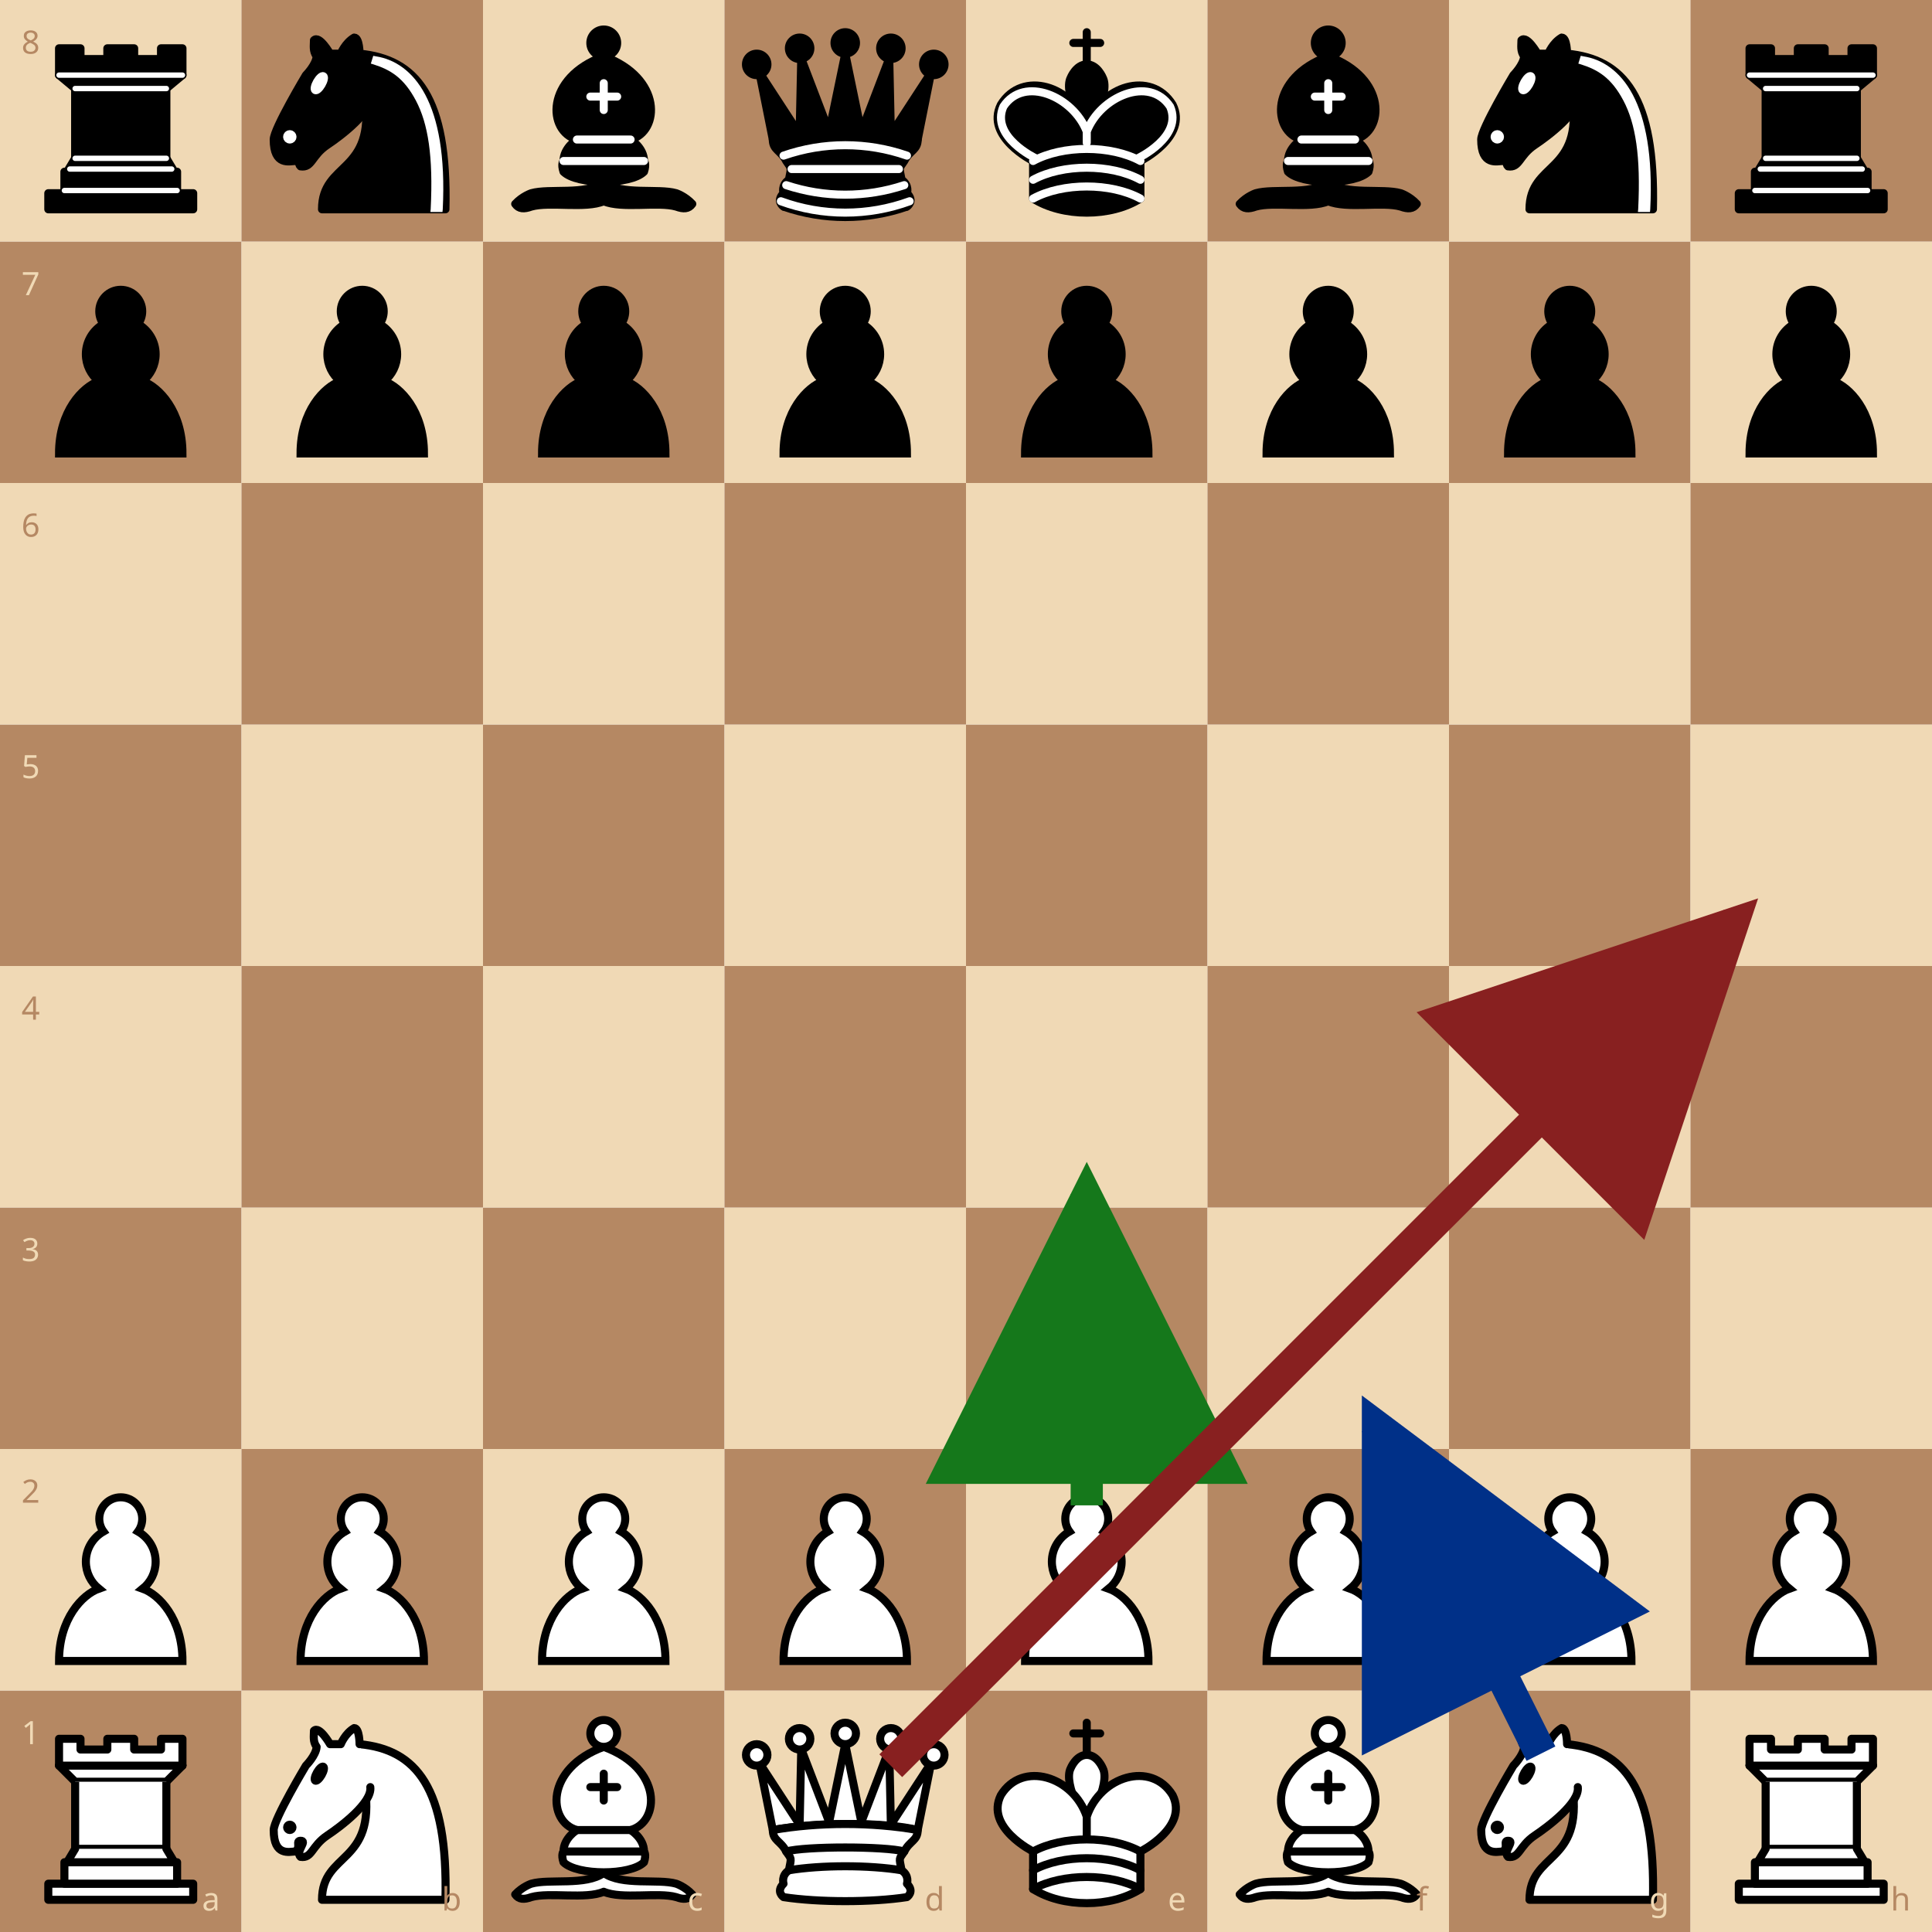
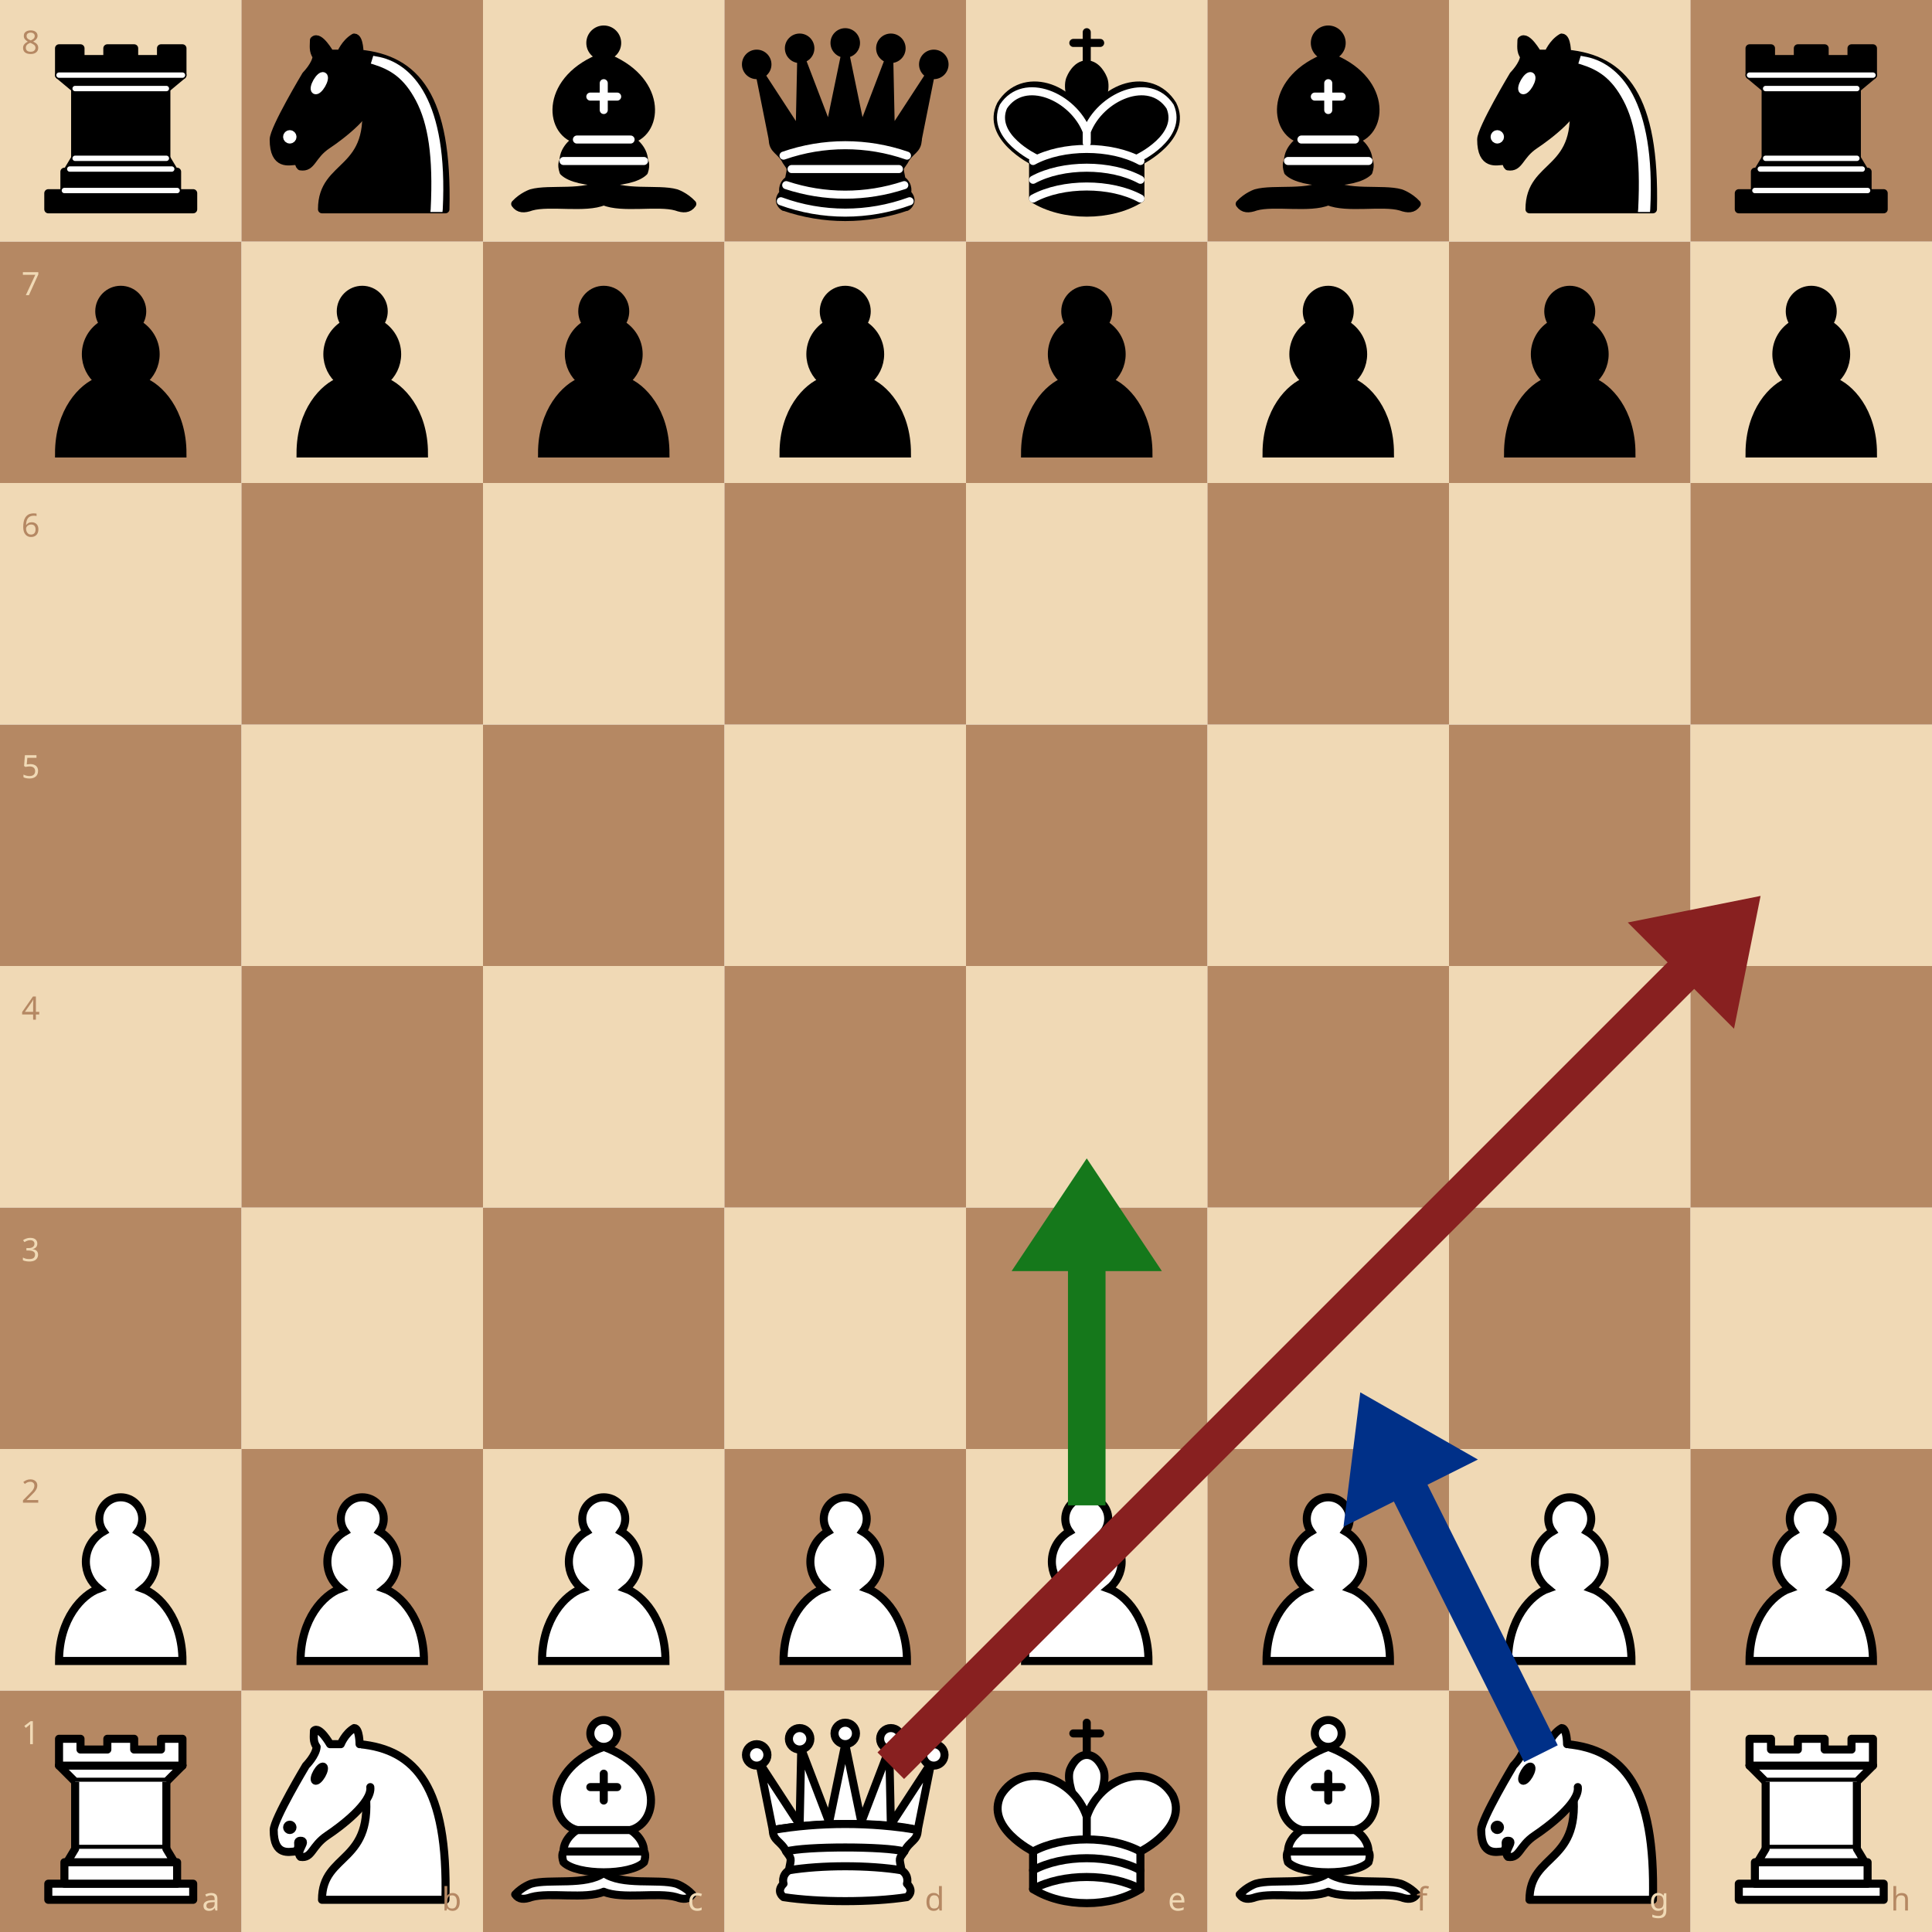
<svg xmlns="http://www.w3.org/2000/svg" width="360" height="360" viewBox="0 0 360 360">
  <defs>
-     <marker id="chess-diagram-arrowhead-0" markerWidth="10" markerHeight="10" refX="9" refY="5" orient="auto-start-reverse" viewBox="0 0 10 10">
-       <polygon points="0 0, 10 5, 0 10" fill="#15781B" />
+     <marker id="chess-diagram-arrowhead-0" markerWidth="4" markerHeight="4" refX="2.05" refY="2" orient="auto-start-reverse" viewBox="0 0 4 4">
+       <polygon points="0,0 3,2 0,4" fill="#15781B" />
    </marker>
-     <marker id="chess-diagram-arrowhead-1" markerWidth="10" markerHeight="10" refX="9" refY="5" orient="auto-start-reverse" viewBox="0 0 10 10">
-       <polygon points="0 0, 10 5, 0 10" fill="#003088" />
+     <marker id="chess-diagram-arrowhead-1" markerWidth="4" markerHeight="4" refX="2.05" refY="2" orient="auto-start-reverse" viewBox="0 0 4 4">
+       <polygon points="0,0 3,2 0,4" fill="#003088" />
    </marker>
-     <marker id="chess-diagram-arrowhead-2" markerWidth="10" markerHeight="10" refX="9" refY="5" orient="auto-start-reverse" viewBox="0 0 10 10">
-       <polygon points="0 0, 10 5, 0 10" fill="#882020" />
+     <marker id="chess-diagram-arrowhead-2" markerWidth="4" markerHeight="4" refX="2.05" refY="2" orient="auto-start-reverse" viewBox="0 0 4 4">
+       <polygon points="0,0 3,2 0,4" fill="#882020" />
    </marker>
  </defs>
  <rect x="0" y="315" width="45" height="45" fill="#b58863" />
  <rect x="45" y="315" width="45" height="45" fill="#f0d9b5" />
  <rect x="90" y="315" width="45" height="45" fill="#b58863" />
  <rect x="135" y="315" width="45" height="45" fill="#f0d9b5" />
  <rect x="180" y="315" width="45" height="45" fill="#b58863" />
  <rect x="225" y="315" width="45" height="45" fill="#f0d9b5" />
  <rect x="270" y="315" width="45" height="45" fill="#b58863" />
  <rect x="315" y="315" width="45" height="45" fill="#f0d9b5" />
  <rect x="0" y="270" width="45" height="45" fill="#f0d9b5" />
  <rect x="45" y="270" width="45" height="45" fill="#b58863" />
  <rect x="90" y="270" width="45" height="45" fill="#f0d9b5" />
  <rect x="135" y="270" width="45" height="45" fill="#b58863" />
  <rect x="180" y="270" width="45" height="45" fill="#f0d9b5" />
  <rect x="225" y="270" width="45" height="45" fill="#b58863" />
  <rect x="270" y="270" width="45" height="45" fill="#f0d9b5" />
  <rect x="315" y="270" width="45" height="45" fill="#b58863" />
  <rect x="0" y="225" width="45" height="45" fill="#b58863" />
  <rect x="45" y="225" width="45" height="45" fill="#f0d9b5" />
  <rect x="90" y="225" width="45" height="45" fill="#b58863" />
  <rect x="135" y="225" width="45" height="45" fill="#f0d9b5" />
  <rect x="180" y="225" width="45" height="45" fill="#b58863" />
  <rect x="225" y="225" width="45" height="45" fill="#f0d9b5" />
  <rect x="270" y="225" width="45" height="45" fill="#b58863" />
  <rect x="315" y="225" width="45" height="45" fill="#f0d9b5" />
  <rect x="0" y="180" width="45" height="45" fill="#f0d9b5" />
  <rect x="45" y="180" width="45" height="45" fill="#b58863" />
  <rect x="90" y="180" width="45" height="45" fill="#f0d9b5" />
  <rect x="135" y="180" width="45" height="45" fill="#b58863" />
  <rect x="180" y="180" width="45" height="45" fill="#f0d9b5" />
  <rect x="225" y="180" width="45" height="45" fill="#b58863" />
  <rect x="270" y="180" width="45" height="45" fill="#f0d9b5" />
  <rect x="315" y="180" width="45" height="45" fill="#b58863" />
  <rect x="0" y="135" width="45" height="45" fill="#b58863" />
  <rect x="45" y="135" width="45" height="45" fill="#f0d9b5" />
  <rect x="90" y="135" width="45" height="45" fill="#b58863" />
  <rect x="135" y="135" width="45" height="45" fill="#f0d9b5" />
  <rect x="180" y="135" width="45" height="45" fill="#b58863" />
  <rect x="225" y="135" width="45" height="45" fill="#f0d9b5" />
  <rect x="270" y="135" width="45" height="45" fill="#b58863" />
  <rect x="315" y="135" width="45" height="45" fill="#f0d9b5" />
  <rect x="0" y="90" width="45" height="45" fill="#f0d9b5" />
  <rect x="45" y="90" width="45" height="45" fill="#b58863" />
  <rect x="90" y="90" width="45" height="45" fill="#f0d9b5" />
  <rect x="135" y="90" width="45" height="45" fill="#b58863" />
  <rect x="180" y="90" width="45" height="45" fill="#f0d9b5" />
  <rect x="225" y="90" width="45" height="45" fill="#b58863" />
  <rect x="270" y="90" width="45" height="45" fill="#f0d9b5" />
  <rect x="315" y="90" width="45" height="45" fill="#b58863" />
  <rect x="0" y="45" width="45" height="45" fill="#b58863" />
  <rect x="45" y="45" width="45" height="45" fill="#f0d9b5" />
  <rect x="90" y="45" width="45" height="45" fill="#b58863" />
  <rect x="135" y="45" width="45" height="45" fill="#f0d9b5" />
  <rect x="180" y="45" width="45" height="45" fill="#b58863" />
  <rect x="225" y="45" width="45" height="45" fill="#f0d9b5" />
  <rect x="270" y="45" width="45" height="45" fill="#b58863" />
  <rect x="315" y="45" width="45" height="45" fill="#f0d9b5" />
  <rect x="0" y="0" width="45" height="45" fill="#f0d9b5" />
  <rect x="45" y="0" width="45" height="45" fill="#b58863" />
  <rect x="90" y="0" width="45" height="45" fill="#f0d9b5" />
  <rect x="135" y="0" width="45" height="45" fill="#b58863" />
  <rect x="180" y="0" width="45" height="45" fill="#f0d9b5" />
  <rect x="225" y="0" width="45" height="45" fill="#b58863" />
  <rect x="270" y="0" width="45" height="45" fill="#f0d9b5" />
  <rect x="315" y="0" width="45" height="45" fill="#b58863" />
  <g transform="translate(0 315)">
    <g style="opacity:1;fill:#ffffff;fill-opacity:1;fill-rule:evenodd;stroke:#000000;stroke-width:1.5;stroke-linecap:round;stroke-linejoin:round;stroke-miterlimit:4;stroke-dasharray:none;stroke-opacity:1">
      <path d="M 9,39 L 36,39 L 36,36 L 9,36 L 9,39 z" style="stroke-linecap:butt" />
      <path d="M 12,36 L 12,32 L 33,32 L 33,36 L 12,36 z" style="stroke-linecap:butt" />
      <path d="M 11,14 L 11,9 L 15,9 L 15,11 L 20,11 L 20,9 L 25,9 L 25,11 L 30,11 L 30,9 L 34,9 L 34,14" style="stroke-linecap:butt" />
      <path d="M 34,14 L 31,17 L 14,17 L 11,14" />
      <path d="M 31,17 L 31,29.5 L 14,29.5 L 14,17" style="stroke-linecap:butt;stroke-linejoin:miter" />
      <path d="M 14,29.5 L 12.5,32 L 32.5,32 L 31,29.5" />
      <path d="M 11,14 L 34,14" style="fill:none;stroke:#000000;stroke-linejoin:miter" />
    </g>
  </g>
  <g transform="translate(45 315)">
    <g style="opacity:1;fill:none;fill-opacity:1;fill-rule:evenodd;stroke:#000000;stroke-width:1.5;stroke-linecap:round;stroke-linejoin:round;stroke-miterlimit:4;stroke-dasharray:none;stroke-opacity:1">
      <path d="M 22,10 C 32.5,11 38.5,18 38,39 L 15,39 C 15,30 25,32.5 23,18" style="fill:#ffffff;stroke:#000000" />
      <path d="M 24,18 C 24.38,20.91 18.45,25.37 16,27 C 13,29 13.18,31.34 11,31 C 9.958,30.06 12.41,27.96 11,28 C 10,28 11.19,29.23 10,30 C 9,30 5.997,31 6,26 C 6,24 12,14 12,14 C 12,14 13.89,12.1 14,10.5 C 13.27,9.506 13.5,8.5 13.5,7.5 C 14.5,6.5 16.5,10 16.5,10 L 18.5,10 C 18.5,10 19.28,8.008 21,7 C 22,7 22,10 22,10" style="fill:#ffffff;stroke:#000000" />
      <path d="M 9.5 25.5 A 0.5 0.5 0 1 1 8.5,25.5 A 0.5 0.5 0 1 1 9.5 25.5 z" style="fill:#000000;stroke:#000000" />
      <path d="M 15 15.5 A 0.5 1.5 0 1 1 14,15.5 A 0.5 1.5 0 1 1 15 15.5 z" transform="matrix(0.866,0.5,-0.5,0.866,9.693,-5.173)" style="fill:#000000;stroke:#000000" />
    </g>
  </g>
  <g transform="translate(90 315)">
    <g style="opacity:1;fill:none;fill-rule:evenodd;fill-opacity:1;stroke:#000000;stroke-width:1.5;stroke-linecap:round;stroke-linejoin:round;stroke-miterlimit:4;stroke-dasharray:none;stroke-opacity:1">
      <g style="fill:#ffffff;stroke:#000000;stroke-linecap:butt">
        <path d="M 9,36 C 12.39,35.03 19.11,36.43 22.5,34 C 25.89,36.43 32.61,35.03 36,36 C 36,36 37.65,36.54 39,38 C 38.32,38.97 37.35,38.99 36,38.5 C 32.61,37.53 25.89,38.96 22.5,37.5 C 19.11,38.96 12.39,37.53 9,38.5 C 7.65,38.99 6.68,38.97 6,38 C 7.35,36.54 9,36 9,36 z" />
        <path d="M 15,32 C 17.5,34.5 27.5,34.5 30,32 C 30.5,30.5 30,30 30,30 C 30,27.5 27.5,26 27.5,26 C 33,24.5 33.5,14.5 22.5,10.5 C 11.5,14.5 12,24.5 17.5,26 C 17.5,26 15,27.5 15,30 C 15,30 14.5,30.5 15,32 z" />
        <path d="M 25 8 A 2.5 2.5 0 1 1 20,8 A 2.5 2.5 0 1 1 25 8 z" />
      </g>
      <path d="M 17.5,26 L 27.5,26 M 15,30 L 30,30 M 22.5,15.5 L 22.5,20.5 M 20,18 L 25,18" style="fill:none;stroke:#000000;stroke-linejoin:miter" />
    </g>
  </g>
  <g transform="translate(135 315)">
    <g style="opacity:1;fill:#ffffff;fill-opacity:1;fill-rule:evenodd;stroke:#000000;stroke-width:1.5;stroke-linecap:round;stroke-linejoin:round;stroke-miterlimit:4;stroke-dasharray:none;stroke-opacity:1">
      <path d="M 9,26 C 17.5,24.5 30,24.5 36,26 L 38.5,13.5 L 31,25 L 30.7,10.9 L 25.5,24.5 L 22.5,10 L 19.5,24.5 L 14.3,10.9 L 14,25 L 6.5,13.5 L 9,26 z" style="stroke-linecap:butt;fill:#ffffff" />
      <path d="m 9,26 c 0,2 1.5,2 2.5,4 1,1.5 1,1 0.5,3.5 -1.5,1 -1,2.5 -1,2.5 -1.5,1.5 0,2.5 0,2.5 6.5,1 16.5,1 23,0 0,0 1.5,-1 0,-2.5 0,0 0.5,-1.5 -1,-2.5 -0.5,-2.5 -0.5,-2 0.5,-3.5 1,-2 2.5,-2 2.5,-4 -8.5,-1.5 -18.5,-1.5 -27,0 z" />
      <path d="M 11.5,30 C 15,29 30,29 33.5,30" style="fill:none" />
      <path d="m 12,33.5 c 6,-1 15,-1 21,0" style="fill:none" />
      <circle cx="6" cy="12" r="2" />
      <circle cx="14" cy="9" r="2" />
      <circle cx="22.5" cy="8" r="2" />
      <circle cx="31" cy="9" r="2" />
      <circle cx="39" cy="12" r="2" />
    </g>
  </g>
  <g transform="translate(180 315)">
    <g style="fill:none;fill-opacity:1;fill-rule:evenodd;stroke:#000000;stroke-width:1.5;stroke-linecap:round;stroke-linejoin:round;stroke-miterlimit:4;stroke-dasharray:none;stroke-opacity:1">
      <path d="M 22.5,11.63 L 22.5,6" style="fill:none;stroke:#000000;stroke-linejoin:miter" />
      <path d="M 20,8 L 25,8" style="fill:none;stroke:#000000;stroke-linejoin:miter" />
      <path d="M 22.5,25 C 22.5,25 27,17.5 25.5,14.5 C 25.5,14.5 24.5,12 22.5,12 C 20.5,12 19.5,14.5 19.5,14.5 C 18,17.5 22.5,25 22.5,25" style="fill:#ffffff;stroke:#000000;stroke-linecap:butt;stroke-linejoin:miter" />
      <path d="M 12.5,37 C 18,40.5 27,40.5 32.5,37 L 32.5,30 C 32.5,30 41.5,25.5 38.5,19.5 C 34.5,13 25,16 22.5,23.5 L 22.5,27 L 22.5,23.5 C 20,16 10.5,13 6.5,19.5 C 3.5,25.5 12.5,30 12.5,30 L 12.5,37" style="fill:#ffffff;stroke:#000000" />
      <path d="M 12.5,30 C 18,27 27,27 32.5,30" style="fill:none;stroke:#000000" />
      <path d="M 12.5,33.5 C 18,30.5 27,30.5 32.5,33.5" style="fill:none;stroke:#000000" />
      <path d="M 12.5,37 C 18,34 27,34 32.5,37" style="fill:none;stroke:#000000" />
    </g>
  </g>
  <g transform="translate(225 315)">
    <g style="opacity:1;fill:none;fill-rule:evenodd;fill-opacity:1;stroke:#000000;stroke-width:1.5;stroke-linecap:round;stroke-linejoin:round;stroke-miterlimit:4;stroke-dasharray:none;stroke-opacity:1">
      <g style="fill:#ffffff;stroke:#000000;stroke-linecap:butt">
        <path d="M 9,36 C 12.39,35.03 19.11,36.43 22.5,34 C 25.89,36.43 32.61,35.03 36,36 C 36,36 37.65,36.54 39,38 C 38.32,38.97 37.35,38.99 36,38.5 C 32.61,37.53 25.89,38.96 22.5,37.5 C 19.11,38.96 12.39,37.53 9,38.5 C 7.65,38.99 6.68,38.97 6,38 C 7.35,36.54 9,36 9,36 z" />
        <path d="M 15,32 C 17.5,34.5 27.5,34.5 30,32 C 30.5,30.5 30,30 30,30 C 30,27.5 27.5,26 27.5,26 C 33,24.5 33.5,14.5 22.5,10.5 C 11.5,14.5 12,24.5 17.5,26 C 17.5,26 15,27.5 15,30 C 15,30 14.5,30.5 15,32 z" />
        <path d="M 25 8 A 2.5 2.5 0 1 1 20,8 A 2.5 2.5 0 1 1 25 8 z" />
      </g>
      <path d="M 17.5,26 L 27.5,26 M 15,30 L 30,30 M 22.5,15.5 L 22.5,20.5 M 20,18 L 25,18" style="fill:none;stroke:#000000;stroke-linejoin:miter" />
    </g>
  </g>
  <g transform="translate(270 315)">
    <g style="opacity:1;fill:none;fill-opacity:1;fill-rule:evenodd;stroke:#000000;stroke-width:1.5;stroke-linecap:round;stroke-linejoin:round;stroke-miterlimit:4;stroke-dasharray:none;stroke-opacity:1">
      <path d="M 22,10 C 32.5,11 38.5,18 38,39 L 15,39 C 15,30 25,32.5 23,18" style="fill:#ffffff;stroke:#000000" />
      <path d="M 24,18 C 24.38,20.91 18.45,25.37 16,27 C 13,29 13.18,31.34 11,31 C 9.958,30.06 12.41,27.96 11,28 C 10,28 11.19,29.23 10,30 C 9,30 5.997,31 6,26 C 6,24 12,14 12,14 C 12,14 13.89,12.1 14,10.5 C 13.27,9.506 13.5,8.5 13.5,7.5 C 14.5,6.5 16.5,10 16.5,10 L 18.5,10 C 18.5,10 19.28,8.008 21,7 C 22,7 22,10 22,10" style="fill:#ffffff;stroke:#000000" />
      <path d="M 9.5 25.5 A 0.5 0.5 0 1 1 8.5,25.5 A 0.5 0.5 0 1 1 9.5 25.5 z" style="fill:#000000;stroke:#000000" />
      <path d="M 15 15.5 A 0.5 1.5 0 1 1 14,15.5 A 0.5 1.5 0 1 1 15 15.5 z" transform="matrix(0.866,0.5,-0.5,0.866,9.693,-5.173)" style="fill:#000000;stroke:#000000" />
    </g>
  </g>
  <g transform="translate(315 315)">
    <g style="opacity:1;fill:#ffffff;fill-opacity:1;fill-rule:evenodd;stroke:#000000;stroke-width:1.5;stroke-linecap:round;stroke-linejoin:round;stroke-miterlimit:4;stroke-dasharray:none;stroke-opacity:1">
      <path d="M 9,39 L 36,39 L 36,36 L 9,36 L 9,39 z" style="stroke-linecap:butt" />
      <path d="M 12,36 L 12,32 L 33,32 L 33,36 L 12,36 z" style="stroke-linecap:butt" />
      <path d="M 11,14 L 11,9 L 15,9 L 15,11 L 20,11 L 20,9 L 25,9 L 25,11 L 30,11 L 30,9 L 34,9 L 34,14" style="stroke-linecap:butt" />
      <path d="M 34,14 L 31,17 L 14,17 L 11,14" />
      <path d="M 31,17 L 31,29.5 L 14,29.5 L 14,17" style="stroke-linecap:butt;stroke-linejoin:miter" />
      <path d="M 14,29.5 L 12.5,32 L 32.5,32 L 31,29.5" />
      <path d="M 11,14 L 34,14" style="fill:none;stroke:#000000;stroke-linejoin:miter" />
    </g>
  </g>
  <g transform="translate(0 270)">
    <g>
      <path d="m 22.5,9 c -2.21,0 -4,1.79 -4,4 0,0.89 0.29,1.71 0.78,2.38 C 17.33,16.5 16,18.59 16,21 c 0,2.03 0.94,3.84 2.41,5.03 C 15.41,27.09 11,31.58 11,39.5 H 34 C 34,31.58 29.59,27.09 26.59,26.03 28.06,24.84 29,23.03 29,21 29,18.59 27.67,16.5 25.72,15.38 26.21,14.71 26.5,13.89 26.5,13 c 0,-2.21 -1.79,-4 -4,-4 z" style="opacity:1;fill:#ffffff;fill-opacity:1;fill-rule:nonzero;stroke:#000000;stroke-width:1.5;stroke-linecap:round;stroke-linejoin:miter;stroke-miterlimit:4;stroke-dasharray:none;stroke-opacity:1" />
    </g>
  </g>
  <g transform="translate(45 270)">
    <g>
      <path d="m 22.5,9 c -2.21,0 -4,1.79 -4,4 0,0.89 0.29,1.71 0.78,2.38 C 17.33,16.5 16,18.59 16,21 c 0,2.03 0.94,3.84 2.41,5.03 C 15.41,27.09 11,31.58 11,39.5 H 34 C 34,31.58 29.59,27.09 26.59,26.03 28.06,24.84 29,23.03 29,21 29,18.59 27.67,16.5 25.72,15.38 26.21,14.71 26.5,13.89 26.5,13 c 0,-2.21 -1.79,-4 -4,-4 z" style="opacity:1;fill:#ffffff;fill-opacity:1;fill-rule:nonzero;stroke:#000000;stroke-width:1.5;stroke-linecap:round;stroke-linejoin:miter;stroke-miterlimit:4;stroke-dasharray:none;stroke-opacity:1" />
    </g>
  </g>
  <g transform="translate(90 270)">
    <g>
      <path d="m 22.5,9 c -2.21,0 -4,1.79 -4,4 0,0.89 0.29,1.71 0.78,2.38 C 17.33,16.5 16,18.59 16,21 c 0,2.03 0.94,3.84 2.41,5.03 C 15.41,27.09 11,31.58 11,39.5 H 34 C 34,31.58 29.59,27.09 26.59,26.03 28.06,24.84 29,23.03 29,21 29,18.59 27.67,16.5 25.72,15.38 26.21,14.71 26.5,13.89 26.5,13 c 0,-2.21 -1.79,-4 -4,-4 z" style="opacity:1;fill:#ffffff;fill-opacity:1;fill-rule:nonzero;stroke:#000000;stroke-width:1.5;stroke-linecap:round;stroke-linejoin:miter;stroke-miterlimit:4;stroke-dasharray:none;stroke-opacity:1" />
    </g>
  </g>
  <g transform="translate(135 270)">
    <g>
      <path d="m 22.5,9 c -2.21,0 -4,1.79 -4,4 0,0.89 0.29,1.71 0.78,2.38 C 17.33,16.5 16,18.59 16,21 c 0,2.03 0.94,3.84 2.41,5.03 C 15.41,27.09 11,31.58 11,39.5 H 34 C 34,31.58 29.59,27.09 26.59,26.03 28.06,24.84 29,23.03 29,21 29,18.59 27.67,16.5 25.72,15.38 26.21,14.71 26.5,13.89 26.5,13 c 0,-2.21 -1.79,-4 -4,-4 z" style="opacity:1;fill:#ffffff;fill-opacity:1;fill-rule:nonzero;stroke:#000000;stroke-width:1.5;stroke-linecap:round;stroke-linejoin:miter;stroke-miterlimit:4;stroke-dasharray:none;stroke-opacity:1" />
    </g>
  </g>
  <g transform="translate(180 270)">
    <g>
      <path d="m 22.5,9 c -2.21,0 -4,1.79 -4,4 0,0.89 0.29,1.71 0.78,2.38 C 17.33,16.5 16,18.59 16,21 c 0,2.03 0.94,3.84 2.41,5.03 C 15.41,27.09 11,31.58 11,39.5 H 34 C 34,31.58 29.59,27.09 26.59,26.03 28.06,24.84 29,23.03 29,21 29,18.59 27.67,16.5 25.72,15.38 26.21,14.71 26.5,13.89 26.5,13 c 0,-2.21 -1.79,-4 -4,-4 z" style="opacity:1;fill:#ffffff;fill-opacity:1;fill-rule:nonzero;stroke:#000000;stroke-width:1.5;stroke-linecap:round;stroke-linejoin:miter;stroke-miterlimit:4;stroke-dasharray:none;stroke-opacity:1" />
    </g>
  </g>
  <g transform="translate(225 270)">
    <g>
      <path d="m 22.5,9 c -2.21,0 -4,1.79 -4,4 0,0.89 0.29,1.71 0.78,2.38 C 17.33,16.5 16,18.59 16,21 c 0,2.03 0.94,3.84 2.41,5.03 C 15.41,27.09 11,31.58 11,39.5 H 34 C 34,31.58 29.59,27.09 26.59,26.03 28.06,24.84 29,23.03 29,21 29,18.59 27.67,16.5 25.72,15.38 26.21,14.71 26.5,13.89 26.5,13 c 0,-2.21 -1.79,-4 -4,-4 z" style="opacity:1;fill:#ffffff;fill-opacity:1;fill-rule:nonzero;stroke:#000000;stroke-width:1.5;stroke-linecap:round;stroke-linejoin:miter;stroke-miterlimit:4;stroke-dasharray:none;stroke-opacity:1" />
    </g>
  </g>
  <g transform="translate(270 270)">
    <g>
      <path d="m 22.5,9 c -2.21,0 -4,1.79 -4,4 0,0.89 0.29,1.71 0.78,2.38 C 17.33,16.5 16,18.59 16,21 c 0,2.03 0.94,3.84 2.41,5.03 C 15.41,27.09 11,31.58 11,39.5 H 34 C 34,31.58 29.59,27.09 26.59,26.03 28.06,24.84 29,23.03 29,21 29,18.59 27.67,16.5 25.72,15.38 26.21,14.71 26.5,13.89 26.5,13 c 0,-2.21 -1.79,-4 -4,-4 z" style="opacity:1;fill:#ffffff;fill-opacity:1;fill-rule:nonzero;stroke:#000000;stroke-width:1.5;stroke-linecap:round;stroke-linejoin:miter;stroke-miterlimit:4;stroke-dasharray:none;stroke-opacity:1" />
    </g>
  </g>
  <g transform="translate(315 270)">
    <g>
      <path d="m 22.5,9 c -2.21,0 -4,1.79 -4,4 0,0.89 0.29,1.71 0.78,2.38 C 17.33,16.5 16,18.59 16,21 c 0,2.03 0.94,3.84 2.41,5.03 C 15.41,27.09 11,31.58 11,39.5 H 34 C 34,31.58 29.59,27.09 26.59,26.03 28.06,24.84 29,23.03 29,21 29,18.59 27.67,16.5 25.72,15.38 26.21,14.71 26.5,13.89 26.5,13 c 0,-2.21 -1.79,-4 -4,-4 z" style="opacity:1;fill:#ffffff;fill-opacity:1;fill-rule:nonzero;stroke:#000000;stroke-width:1.5;stroke-linecap:round;stroke-linejoin:miter;stroke-miterlimit:4;stroke-dasharray:none;stroke-opacity:1" />
    </g>
  </g>
  <g transform="translate(0 45)">
    <g>
      <path d="m 22.5,9 c -2.21,0 -4,1.79 -4,4 0,0.89 0.29,1.71 0.78,2.38 C 17.33,16.5 16,18.59 16,21 c 0,2.03 0.94,3.84 2.41,5.03 C 15.41,27.09 11,31.58 11,39.5 H 34 C 34,31.58 29.59,27.09 26.59,26.03 28.06,24.84 29,23.03 29,21 29,18.59 27.67,16.5 25.72,15.38 26.21,14.71 26.5,13.89 26.5,13 c 0,-2.21 -1.79,-4 -4,-4 z" style="opacity:1;fill:#000000;fill-opacity:1;fill-rule:nonzero;stroke:#000000;stroke-width:1.5;stroke-linecap:round;stroke-linejoin:miter;stroke-miterlimit:4;stroke-dasharray:none;stroke-opacity:1" />
    </g>
  </g>
  <g transform="translate(45 45)">
    <g>
      <path d="m 22.5,9 c -2.21,0 -4,1.79 -4,4 0,0.89 0.29,1.71 0.78,2.38 C 17.33,16.5 16,18.59 16,21 c 0,2.03 0.94,3.84 2.41,5.03 C 15.41,27.09 11,31.58 11,39.5 H 34 C 34,31.58 29.59,27.09 26.59,26.03 28.06,24.84 29,23.03 29,21 29,18.59 27.67,16.5 25.72,15.38 26.21,14.71 26.5,13.89 26.5,13 c 0,-2.21 -1.79,-4 -4,-4 z" style="opacity:1;fill:#000000;fill-opacity:1;fill-rule:nonzero;stroke:#000000;stroke-width:1.5;stroke-linecap:round;stroke-linejoin:miter;stroke-miterlimit:4;stroke-dasharray:none;stroke-opacity:1" />
    </g>
  </g>
  <g transform="translate(90 45)">
    <g>
      <path d="m 22.5,9 c -2.21,0 -4,1.79 -4,4 0,0.89 0.29,1.71 0.78,2.38 C 17.33,16.5 16,18.59 16,21 c 0,2.03 0.94,3.84 2.41,5.03 C 15.41,27.09 11,31.58 11,39.5 H 34 C 34,31.58 29.59,27.09 26.59,26.03 28.06,24.84 29,23.03 29,21 29,18.59 27.67,16.5 25.72,15.38 26.21,14.71 26.5,13.89 26.5,13 c 0,-2.21 -1.79,-4 -4,-4 z" style="opacity:1;fill:#000000;fill-opacity:1;fill-rule:nonzero;stroke:#000000;stroke-width:1.5;stroke-linecap:round;stroke-linejoin:miter;stroke-miterlimit:4;stroke-dasharray:none;stroke-opacity:1" />
    </g>
  </g>
  <g transform="translate(135 45)">
    <g>
      <path d="m 22.5,9 c -2.21,0 -4,1.79 -4,4 0,0.89 0.29,1.71 0.78,2.38 C 17.33,16.5 16,18.59 16,21 c 0,2.03 0.94,3.84 2.41,5.03 C 15.41,27.09 11,31.58 11,39.5 H 34 C 34,31.58 29.59,27.09 26.59,26.03 28.06,24.84 29,23.03 29,21 29,18.59 27.67,16.5 25.72,15.38 26.21,14.71 26.5,13.89 26.5,13 c 0,-2.21 -1.79,-4 -4,-4 z" style="opacity:1;fill:#000000;fill-opacity:1;fill-rule:nonzero;stroke:#000000;stroke-width:1.5;stroke-linecap:round;stroke-linejoin:miter;stroke-miterlimit:4;stroke-dasharray:none;stroke-opacity:1" />
    </g>
  </g>
  <g transform="translate(180 45)">
    <g>
      <path d="m 22.5,9 c -2.21,0 -4,1.79 -4,4 0,0.89 0.29,1.71 0.78,2.38 C 17.33,16.5 16,18.59 16,21 c 0,2.03 0.94,3.84 2.41,5.03 C 15.41,27.09 11,31.58 11,39.5 H 34 C 34,31.58 29.59,27.09 26.59,26.03 28.06,24.84 29,23.03 29,21 29,18.59 27.67,16.5 25.72,15.38 26.21,14.71 26.5,13.89 26.5,13 c 0,-2.21 -1.79,-4 -4,-4 z" style="opacity:1;fill:#000000;fill-opacity:1;fill-rule:nonzero;stroke:#000000;stroke-width:1.5;stroke-linecap:round;stroke-linejoin:miter;stroke-miterlimit:4;stroke-dasharray:none;stroke-opacity:1" />
    </g>
  </g>
  <g transform="translate(225 45)">
    <g>
      <path d="m 22.5,9 c -2.21,0 -4,1.79 -4,4 0,0.89 0.29,1.71 0.78,2.38 C 17.33,16.5 16,18.59 16,21 c 0,2.03 0.94,3.84 2.41,5.03 C 15.41,27.09 11,31.58 11,39.5 H 34 C 34,31.58 29.59,27.09 26.59,26.03 28.06,24.84 29,23.03 29,21 29,18.59 27.67,16.5 25.72,15.38 26.21,14.71 26.5,13.89 26.5,13 c 0,-2.21 -1.79,-4 -4,-4 z" style="opacity:1;fill:#000000;fill-opacity:1;fill-rule:nonzero;stroke:#000000;stroke-width:1.5;stroke-linecap:round;stroke-linejoin:miter;stroke-miterlimit:4;stroke-dasharray:none;stroke-opacity:1" />
    </g>
  </g>
  <g transform="translate(270 45)">
    <g>
      <path d="m 22.5,9 c -2.21,0 -4,1.79 -4,4 0,0.89 0.29,1.71 0.78,2.38 C 17.33,16.5 16,18.59 16,21 c 0,2.03 0.94,3.84 2.41,5.03 C 15.41,27.09 11,31.58 11,39.5 H 34 C 34,31.58 29.59,27.09 26.59,26.03 28.06,24.84 29,23.03 29,21 29,18.59 27.67,16.5 25.72,15.38 26.21,14.71 26.5,13.89 26.5,13 c 0,-2.21 -1.79,-4 -4,-4 z" style="opacity:1;fill:#000000;fill-opacity:1;fill-rule:nonzero;stroke:#000000;stroke-width:1.5;stroke-linecap:round;stroke-linejoin:miter;stroke-miterlimit:4;stroke-dasharray:none;stroke-opacity:1" />
    </g>
  </g>
  <g transform="translate(315 45)">
    <g>
      <path d="m 22.5,9 c -2.21,0 -4,1.79 -4,4 0,0.89 0.29,1.71 0.78,2.38 C 17.33,16.5 16,18.59 16,21 c 0,2.03 0.94,3.84 2.41,5.03 C 15.41,27.09 11,31.58 11,39.5 H 34 C 34,31.58 29.59,27.09 26.59,26.03 28.06,24.84 29,23.03 29,21 29,18.59 27.67,16.5 25.72,15.38 26.21,14.71 26.5,13.89 26.5,13 c 0,-2.21 -1.79,-4 -4,-4 z" style="opacity:1;fill:#000000;fill-opacity:1;fill-rule:nonzero;stroke:#000000;stroke-width:1.5;stroke-linecap:round;stroke-linejoin:miter;stroke-miterlimit:4;stroke-dasharray:none;stroke-opacity:1" />
    </g>
  </g>
  <g transform="translate(0 0)">
    <g style="opacity:1;fill:#000000;fill-opacity:1;fill-rule:evenodd;stroke:#000000;stroke-width:1.5;stroke-linecap:round;stroke-linejoin:round;stroke-miterlimit:4;stroke-dasharray:none;stroke-opacity:1">
      <path d="M 9,39 L 36,39 L 36,36 L 9,36 L 9,39 z" style="stroke-linecap:butt" />
      <path d="M 12.5,32 L 14,29.5 L 31,29.5 L 32.5,32 L 12.5,32 z" style="stroke-linecap:butt" />
      <path d="M 12,36 L 12,32 L 33,32 L 33,36 L 12,36 z" style="stroke-linecap:butt" />
      <path d="M 14,29.5 L 14,16.5 L 31,16.5 L 31,29.5 L 14,29.5 z" style="stroke-linecap:butt;stroke-linejoin:miter" />
      <path d="M 14,16.5 L 11,14 L 34,14 L 31,16.5 L 14,16.5 z" style="stroke-linecap:butt" />
      <path d="M 11,14 L 11,9 L 15,9 L 15,11 L 20,11 L 20,9 L 25,9 L 25,11 L 30,11 L 30,9 L 34,9 L 34,14 L 11,14 z" style="stroke-linecap:butt" />
      <path d="M 12,35.5 L 33,35.5 L 33,35.5" style="fill:none;stroke:#ffffff;stroke-width:1;stroke-linejoin:miter" />
      <path d="M 13,31.5 L 32,31.5" style="fill:none;stroke:#ffffff;stroke-width:1;stroke-linejoin:miter" />
      <path d="M 14,29.5 L 31,29.5" style="fill:none;stroke:#ffffff;stroke-width:1;stroke-linejoin:miter" />
      <path d="M 14,16.5 L 31,16.5" style="fill:none;stroke:#ffffff;stroke-width:1;stroke-linejoin:miter" />
      <path d="M 11,14 L 34,14" style="fill:none;stroke:#ffffff;stroke-width:1;stroke-linejoin:miter" />
    </g>
  </g>
  <g transform="translate(45 0)">
    <g style="opacity:1;fill:none;fill-opacity:1;fill-rule:evenodd;stroke:#000000;stroke-width:1.5;stroke-linecap:round;stroke-linejoin:round;stroke-miterlimit:4;stroke-dasharray:none;stroke-opacity:1">
      <path d="M 22,10 C 32.5,11 38.5,18 38,39 L 15,39 C 15,30 25,32.5 23,18" style="fill:#000000;stroke:#000000" />
      <path d="M 24,18 C 24.38,20.91 18.45,25.37 16,27 C 13,29 13.18,31.34 11,31 C 9.958,30.06 12.41,27.96 11,28 C 10,28 11.19,29.23 10,30 C 9,30 5.997,31 6,26 C 6,24 12,14 12,14 C 12,14 13.89,12.1 14,10.5 C 13.27,9.506 13.5,8.5 13.5,7.5 C 14.5,6.5 16.5,10 16.5,10 L 18.5,10 C 18.5,10 19.28,8.008 21,7 C 22,7 22,10 22,10" style="fill:#000000;stroke:#000000" />
      <path d="M 9.5 25.5 A 0.5 0.5 0 1 1 8.5,25.5 A 0.5 0.5 0 1 1 9.5 25.5 z" style="fill:#ffffff;stroke:#ffffff" />
      <path d="M 15 15.5 A 0.5 1.5 0 1 1 14,15.5 A 0.5 1.5 0 1 1 15 15.5 z" transform="matrix(0.866,0.5,-0.5,0.866,9.693,-5.173)" style="fill:#ffffff;stroke:#ffffff" />
      <path d="M 24.55,10.4 L 24.1,11.85 L 24.6,12 C 27.75,13 30.25,14.49 32.5,18.75 C 34.75,23.01 35.75,29.06 35.25,39 L 35.2,39.5 L 37.45,39.5 L 37.5,39 C 38,28.94 36.62,22.15 34.25,17.66 C 31.88,13.17 28.46,11.02 25.06,10.5 L 24.55,10.4 z" style="fill:#ffffff;stroke:none" />
    </g>
  </g>
  <g transform="translate(90 0)">
    <g style="opacity:1;fill:none;fill-rule:evenodd;fill-opacity:1;stroke:#000000;stroke-width:1.5;stroke-linecap:round;stroke-linejoin:round;stroke-miterlimit:4;stroke-dasharray:none;stroke-opacity:1">
      <g style="fill:#000000;stroke:#000000;stroke-linecap:butt">
        <path d="M 9,36 C 12.39,35.03 19.11,36.43 22.5,34 C 25.89,36.43 32.61,35.03 36,36 C 36,36 37.65,36.54 39,38 C 38.32,38.97 37.35,38.99 36,38.5 C 32.61,37.53 25.89,38.96 22.5,37.5 C 19.11,38.96 12.39,37.53 9,38.5 C 7.65,38.99 6.68,38.97 6,38 C 7.35,36.54 9,36 9,36 z" />
        <path d="M 15,32 C 17.5,34.5 27.5,34.5 30,32 C 30.5,30.5 30,30 30,30 C 30,27.5 27.5,26 27.5,26 C 33,24.5 33.5,14.5 22.5,10.5 C 11.5,14.5 12,24.5 17.5,26 C 17.5,26 15,27.5 15,30 C 15,30 14.5,30.5 15,32 z" />
        <path d="M 25 8 A 2.5 2.5 0 1 1 20,8 A 2.5 2.5 0 1 1 25 8 z" />
      </g>
      <path d="M 17.5,26 L 27.5,26 M 15,30 L 30,30 M 22.5,15.5 L 22.5,20.5 M 20,18 L 25,18" style="fill:none;stroke:#ffffff;stroke-linejoin:miter" />
    </g>
  </g>
  <g transform="translate(135 0)">
    <g style="opacity:1;fill:#000000;fill-opacity:1;fill-rule:evenodd;stroke:#000000;stroke-width:1.5;stroke-linecap:round;stroke-linejoin:round;stroke-miterlimit:4;stroke-dasharray:none;stroke-opacity:1">
      <g style="fill:#000000;stroke:none">
        <circle cx="6" cy="12" r="2.75" />
        <circle cx="14" cy="9" r="2.75" />
        <circle cx="22.5" cy="8" r="2.75" />
        <circle cx="31" cy="9" r="2.75" />
        <circle cx="39" cy="12" r="2.75" />
      </g>
      <path d="M 9,26 C 17.5,24.5 30,24.5 36,26 L 38.5,13.5 L 31,25 L 30.7,10.9 L 25.5,24.5 L 22.5,10 L 19.5,24.5 L 14.3,10.9 L 14,25 L 6.5,13.5 L 9,26 z" style="stroke-linecap:butt" />
      <path d="m 9,26 c 0,2 1.5,2 2.5,4 1,1.5 1,1 0.5,3.5 -1.5,1 -1,2.5 -1,2.5 -1.5,1.5 0,2.5 0,2.5 6.5,1 16.5,1 23,0 0,0 1.5,-1 0,-2.5 0,0 0.5,-1.5 -1,-2.5 -0.5,-2.5 -0.5,-2 0.5,-3.5 1,-2 2.5,-2 2.5,-4 -8.5,-1.5 -18.5,-1.5 -27,0 z" style="stroke-linecap:butt" />
      <path d="M 11,38.5 A 35,35 1 0 0 34,38.5" style="fill:none;stroke:#000000;stroke-linecap:butt" />
      <path d="M 11,29 A 35,35 1 0 1 34,29" style="fill:none;stroke:#ffffff" />
      <path d="M 12.5,31.5 L 32.5,31.5" style="fill:none;stroke:#ffffff" />
      <path d="M 11.5,34.5 A 35,35 1 0 0 33.5,34.5" style="fill:none;stroke:#ffffff" />
      <path d="M 10.5,37.5 A 35,35 1 0 0 34.5,37.5" style="fill:none;stroke:#ffffff" />
    </g>
  </g>
  <g transform="translate(180 0)">
    <g style="fill:none;fill-opacity:1;fill-rule:evenodd;stroke:#000000;stroke-width:1.5;stroke-linecap:round;stroke-linejoin:round;stroke-miterlimit:4;stroke-dasharray:none;stroke-opacity:1">
      <path d="M 22.5,11.63 L 22.5,6" style="fill:none;stroke:#000000;stroke-linejoin:miter" />
      <path d="M 22.5,25 C 22.5,25 27,17.5 25.5,14.5 C 25.5,14.5 24.5,12 22.5,12 C 20.5,12 19.5,14.5 19.5,14.5 C 18,17.5 22.5,25 22.5,25" style="fill:#000000;fill-opacity:1;stroke-linecap:butt;stroke-linejoin:miter" />
      <path d="M 12.5,37 C 18,40.5 27,40.5 32.5,37 L 32.5,30 C 32.5,30 41.5,25.5 38.5,19.5 C 34.5,13 25,16 22.5,23.5 L 22.5,27 L 22.5,23.5 C 20,16 10.5,13 6.5,19.5 C 3.5,25.5 12.5,30 12.5,30 L 12.5,37" style="fill:#000000;stroke:#000000" />
      <path d="M 20,8 L 25,8" style="fill:none;stroke:#000000;stroke-linejoin:miter" />
      <path d="M 32,29.5 C 32,29.5 40.5,25.5 38.03,19.85 C 34.15,14 25,18 22.5,24.5 L 22.5,26.6 L 22.5,24.5 C 20,18 10.85,14 6.97,19.85 C 4.5,25.5 13,29.5 13,29.5" style="fill:none;stroke:#ffffff" />
      <path d="M 12.5,30 C 18,27 27,27 32.5,30 M 12.5,33.5 C 18,30.5 27,30.5 32.5,33.5 M 12.5,37 C 18,34 27,34 32.5,37" style="fill:none;stroke:#ffffff" />
    </g>
  </g>
  <g transform="translate(225 0)">
    <g style="opacity:1;fill:none;fill-rule:evenodd;fill-opacity:1;stroke:#000000;stroke-width:1.5;stroke-linecap:round;stroke-linejoin:round;stroke-miterlimit:4;stroke-dasharray:none;stroke-opacity:1">
      <g style="fill:#000000;stroke:#000000;stroke-linecap:butt">
        <path d="M 9,36 C 12.39,35.03 19.11,36.43 22.5,34 C 25.89,36.43 32.61,35.03 36,36 C 36,36 37.65,36.54 39,38 C 38.32,38.97 37.35,38.99 36,38.5 C 32.61,37.53 25.89,38.96 22.5,37.5 C 19.11,38.96 12.39,37.53 9,38.5 C 7.65,38.99 6.68,38.97 6,38 C 7.35,36.54 9,36 9,36 z" />
        <path d="M 15,32 C 17.5,34.5 27.5,34.5 30,32 C 30.5,30.5 30,30 30,30 C 30,27.5 27.5,26 27.5,26 C 33,24.5 33.5,14.5 22.5,10.5 C 11.5,14.5 12,24.5 17.5,26 C 17.5,26 15,27.5 15,30 C 15,30 14.5,30.5 15,32 z" />
        <path d="M 25 8 A 2.5 2.5 0 1 1 20,8 A 2.5 2.5 0 1 1 25 8 z" />
      </g>
      <path d="M 17.5,26 L 27.5,26 M 15,30 L 30,30 M 22.5,15.5 L 22.5,20.5 M 20,18 L 25,18" style="fill:none;stroke:#ffffff;stroke-linejoin:miter" />
    </g>
  </g>
  <g transform="translate(270 0)">
    <g style="opacity:1;fill:none;fill-opacity:1;fill-rule:evenodd;stroke:#000000;stroke-width:1.5;stroke-linecap:round;stroke-linejoin:round;stroke-miterlimit:4;stroke-dasharray:none;stroke-opacity:1">
      <path d="M 22,10 C 32.5,11 38.5,18 38,39 L 15,39 C 15,30 25,32.5 23,18" style="fill:#000000;stroke:#000000" />
      <path d="M 24,18 C 24.38,20.91 18.45,25.37 16,27 C 13,29 13.18,31.34 11,31 C 9.958,30.06 12.41,27.96 11,28 C 10,28 11.19,29.23 10,30 C 9,30 5.997,31 6,26 C 6,24 12,14 12,14 C 12,14 13.89,12.1 14,10.5 C 13.27,9.506 13.5,8.5 13.5,7.5 C 14.5,6.5 16.5,10 16.5,10 L 18.5,10 C 18.5,10 19.28,8.008 21,7 C 22,7 22,10 22,10" style="fill:#000000;stroke:#000000" />
      <path d="M 9.5 25.5 A 0.5 0.5 0 1 1 8.5,25.5 A 0.5 0.5 0 1 1 9.5 25.5 z" style="fill:#ffffff;stroke:#ffffff" />
      <path d="M 15 15.5 A 0.5 1.5 0 1 1 14,15.5 A 0.5 1.5 0 1 1 15 15.5 z" transform="matrix(0.866,0.5,-0.5,0.866,9.693,-5.173)" style="fill:#ffffff;stroke:#ffffff" />
      <path d="M 24.55,10.4 L 24.1,11.85 L 24.6,12 C 27.75,13 30.25,14.49 32.5,18.75 C 34.75,23.01 35.75,29.06 35.25,39 L 35.2,39.5 L 37.45,39.5 L 37.5,39 C 38,28.94 36.62,22.15 34.25,17.66 C 31.88,13.17 28.46,11.02 25.06,10.5 L 24.55,10.4 z" style="fill:#ffffff;stroke:none" />
    </g>
  </g>
  <g transform="translate(315 0)">
    <g style="opacity:1;fill:#000000;fill-opacity:1;fill-rule:evenodd;stroke:#000000;stroke-width:1.5;stroke-linecap:round;stroke-linejoin:round;stroke-miterlimit:4;stroke-dasharray:none;stroke-opacity:1">
      <path d="M 9,39 L 36,39 L 36,36 L 9,36 L 9,39 z" style="stroke-linecap:butt" />
      <path d="M 12.5,32 L 14,29.5 L 31,29.5 L 32.5,32 L 12.5,32 z" style="stroke-linecap:butt" />
      <path d="M 12,36 L 12,32 L 33,32 L 33,36 L 12,36 z" style="stroke-linecap:butt" />
      <path d="M 14,29.5 L 14,16.5 L 31,16.5 L 31,29.5 L 14,29.5 z" style="stroke-linecap:butt;stroke-linejoin:miter" />
      <path d="M 14,16.5 L 11,14 L 34,14 L 31,16.5 L 14,16.5 z" style="stroke-linecap:butt" />
      <path d="M 11,14 L 11,9 L 15,9 L 15,11 L 20,11 L 20,9 L 25,9 L 25,11 L 30,11 L 30,9 L 34,9 L 34,14 L 11,14 z" style="stroke-linecap:butt" />
      <path d="M 12,35.5 L 33,35.5 L 33,35.5" style="fill:none;stroke:#ffffff;stroke-width:1;stroke-linejoin:miter" />
      <path d="M 13,31.5 L 32,31.5" style="fill:none;stroke:#ffffff;stroke-width:1;stroke-linejoin:miter" />
      <path d="M 14,29.5 L 31,29.5" style="fill:none;stroke:#ffffff;stroke-width:1;stroke-linejoin:miter" />
      <path d="M 14,16.5 L 31,16.5" style="fill:none;stroke:#ffffff;stroke-width:1;stroke-linejoin:miter" />
      <path d="M 11,14 L 34,14" style="fill:none;stroke:#ffffff;stroke-width:1;stroke-linejoin:miter" />
    </g>
  </g>
-   <line x1="202.5" y1="280.5" x2="202.5" y2="222.5" stroke="#15781B" stroke-width="6" marker-end="url(#chess-diagram-arrowhead-0)" />
-   <line x1="287.133" y1="326.767" x2="256.444" y2="265.389" stroke="#003088" stroke-width="6" marker-end="url(#chess-diagram-arrowhead-1)" />
-   <line x1="165.985" y1="329.015" x2="323.358" y2="171.642" stroke="#882020" stroke-width="6" marker-end="url(#chess-diagram-arrowhead-2)" />
+   <line x1="202.5" y1="280.5" x2="202.5" y2="222.5" stroke="#15781B" stroke-width="7" marker-end="url(#chess-diagram-arrowhead-0)" />
+   <line x1="287.133" y1="326.767" x2="256.444" y2="265.389" stroke="#003088" stroke-width="7" marker-end="url(#chess-diagram-arrowhead-1)" />
+   <line x1="165.985" y1="329.015" x2="323.358" y2="171.642" stroke="#882020" stroke-width="7" marker-end="url(#chess-diagram-arrowhead-2)" />
  <text x="4" y="325" font-family="sans-serif" font-size="6" fill="#f0d9b5">1</text>
  <text x="41" y="356" font-family="sans-serif" font-size="6" fill="#f0d9b5" text-anchor="end">a</text>
  <text x="86" y="356" font-family="sans-serif" font-size="6" fill="#b58863" text-anchor="end">b</text>
  <text x="131" y="356" font-family="sans-serif" font-size="6" fill="#f0d9b5" text-anchor="end">c</text>
  <text x="176" y="356" font-family="sans-serif" font-size="6" fill="#b58863" text-anchor="end">d</text>
  <text x="221" y="356" font-family="sans-serif" font-size="6" fill="#f0d9b5" text-anchor="end">e</text>
  <text x="266" y="356" font-family="sans-serif" font-size="6" fill="#b58863" text-anchor="end">f</text>
  <text x="311" y="356" font-family="sans-serif" font-size="6" fill="#f0d9b5" text-anchor="end">g</text>
  <text x="356" y="356" font-family="sans-serif" font-size="6" fill="#b58863" text-anchor="end">h</text>
  <text x="4" y="280" font-family="sans-serif" font-size="6" fill="#b58863">2</text>
  <text x="4" y="235" font-family="sans-serif" font-size="6" fill="#f0d9b5">3</text>
  <text x="4" y="190" font-family="sans-serif" font-size="6" fill="#b58863">4</text>
  <text x="4" y="145" font-family="sans-serif" font-size="6" fill="#f0d9b5">5</text>
  <text x="4" y="100" font-family="sans-serif" font-size="6" fill="#b58863">6</text>
  <text x="4" y="55" font-family="sans-serif" font-size="6" fill="#f0d9b5">7</text>
  <text x="4" y="10" font-family="sans-serif" font-size="6" fill="#b58863">8</text>
</svg>
